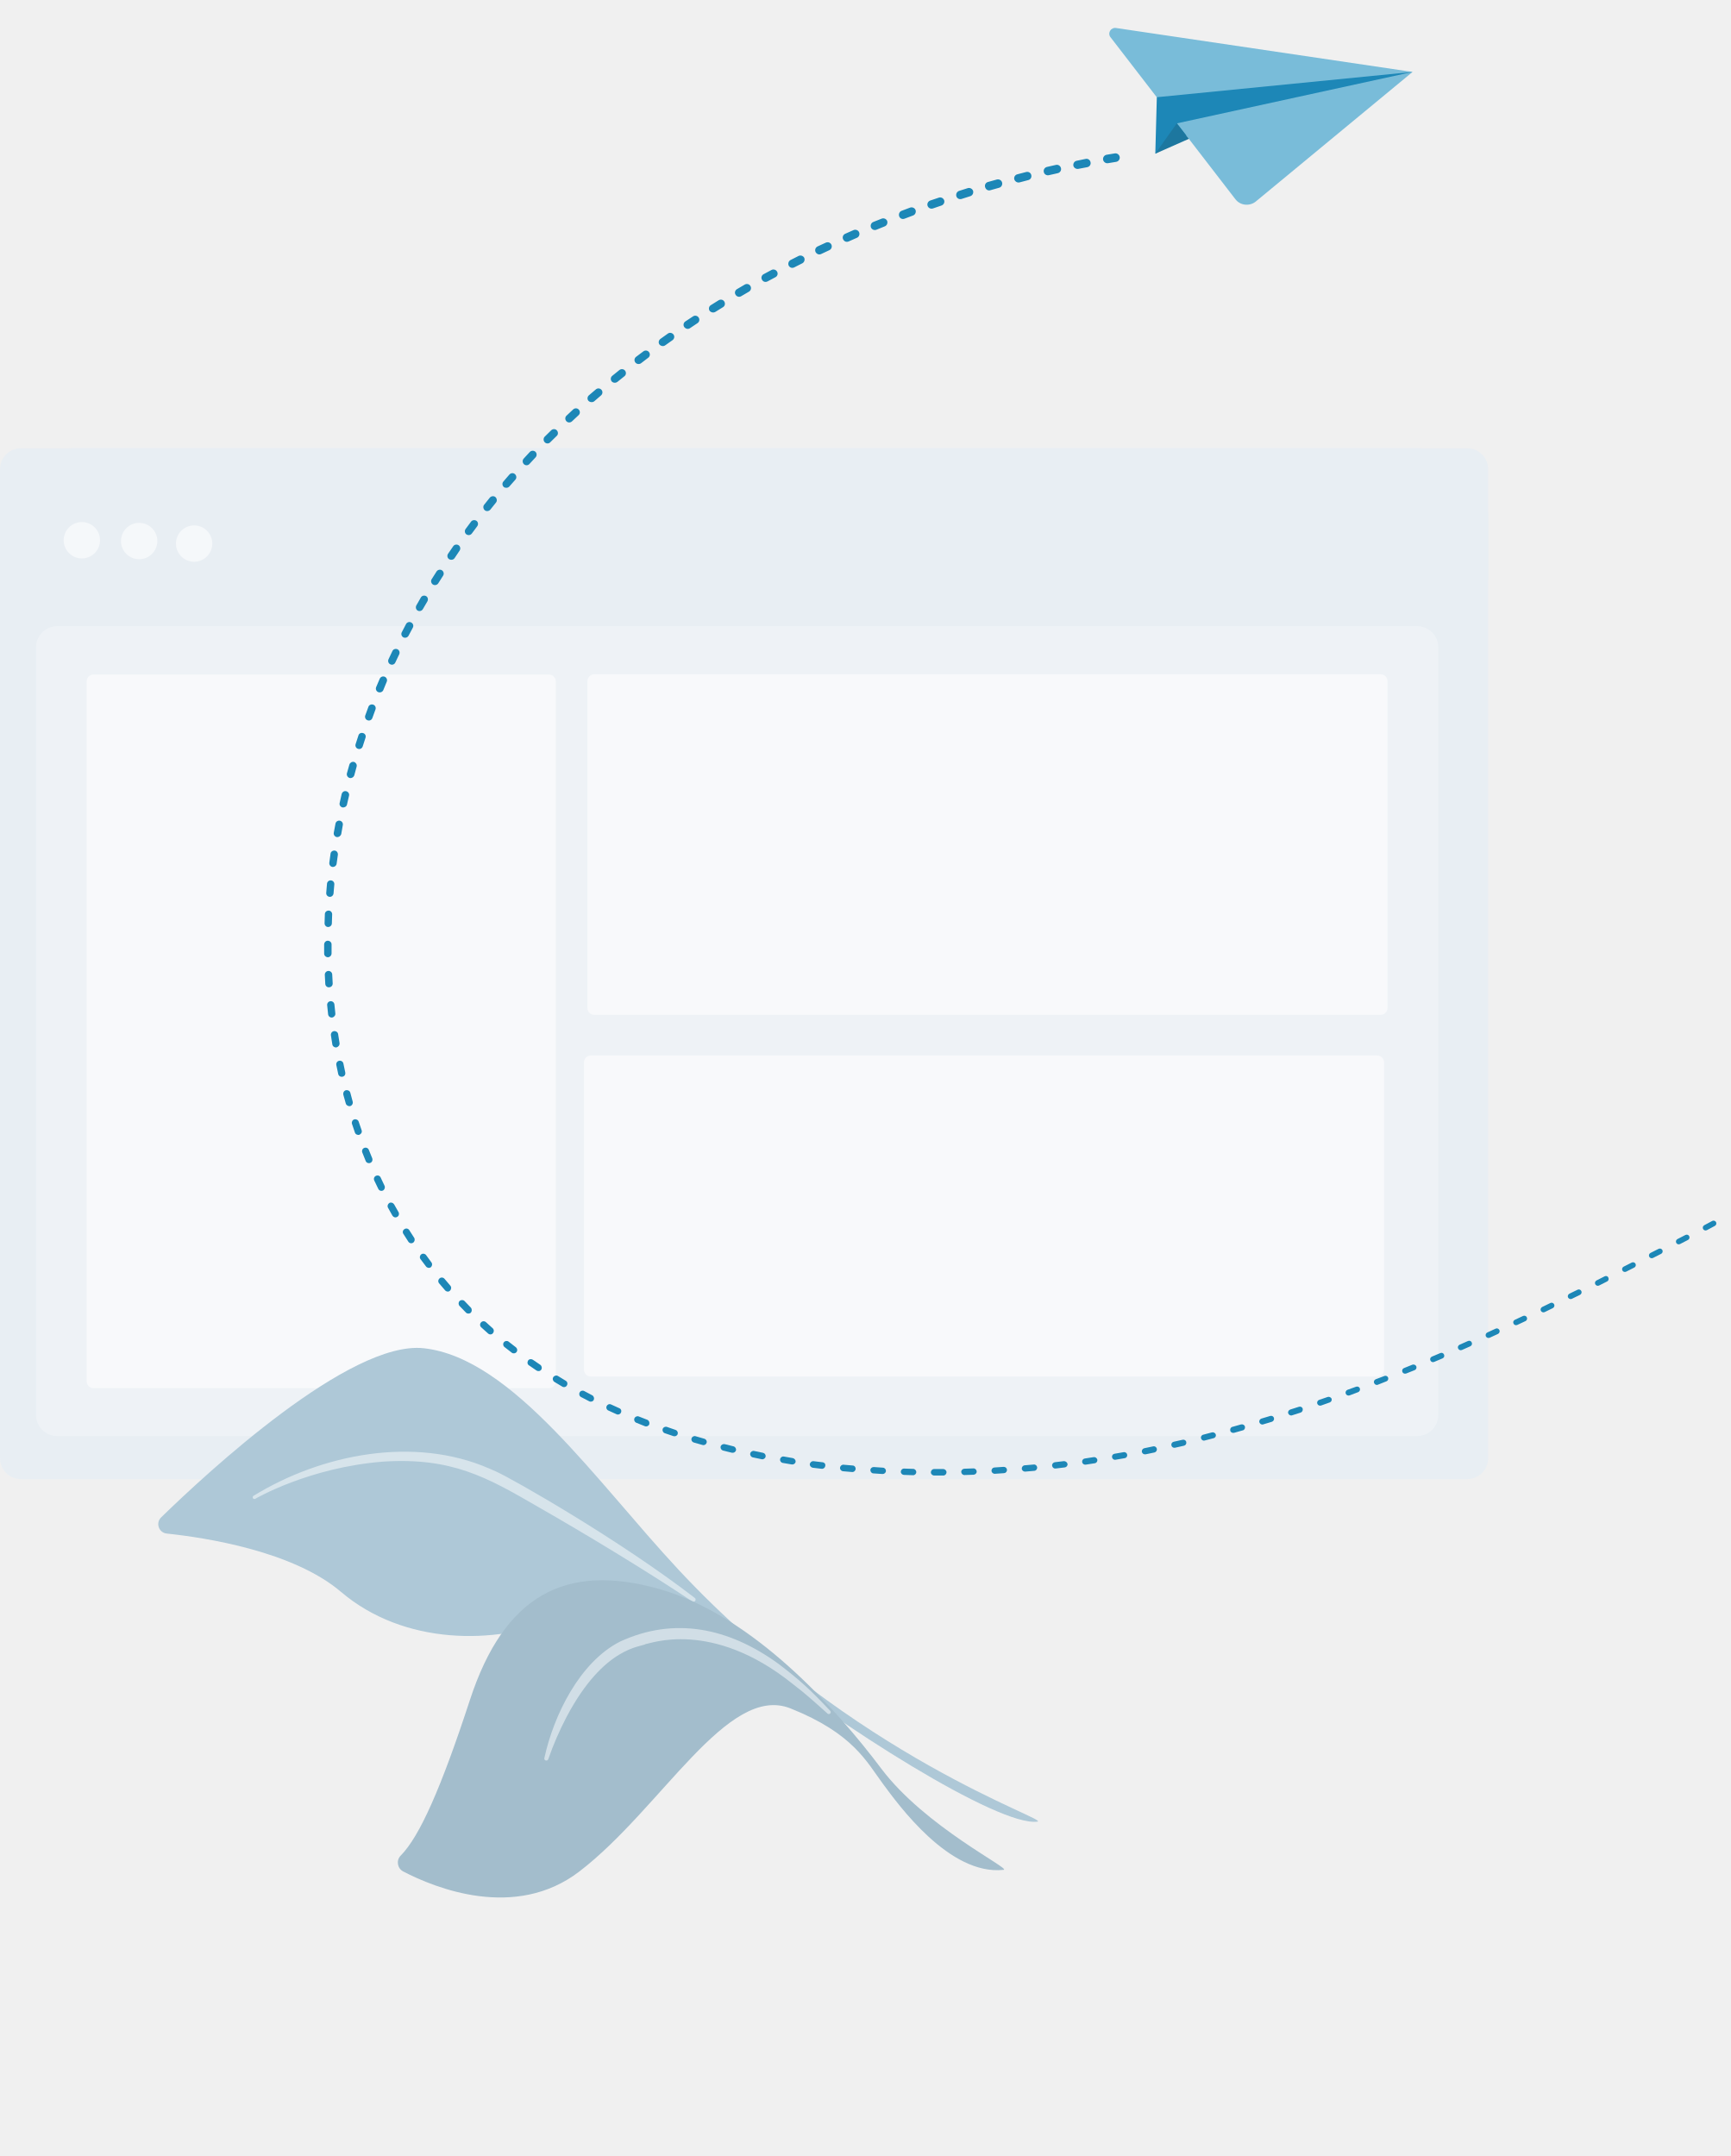
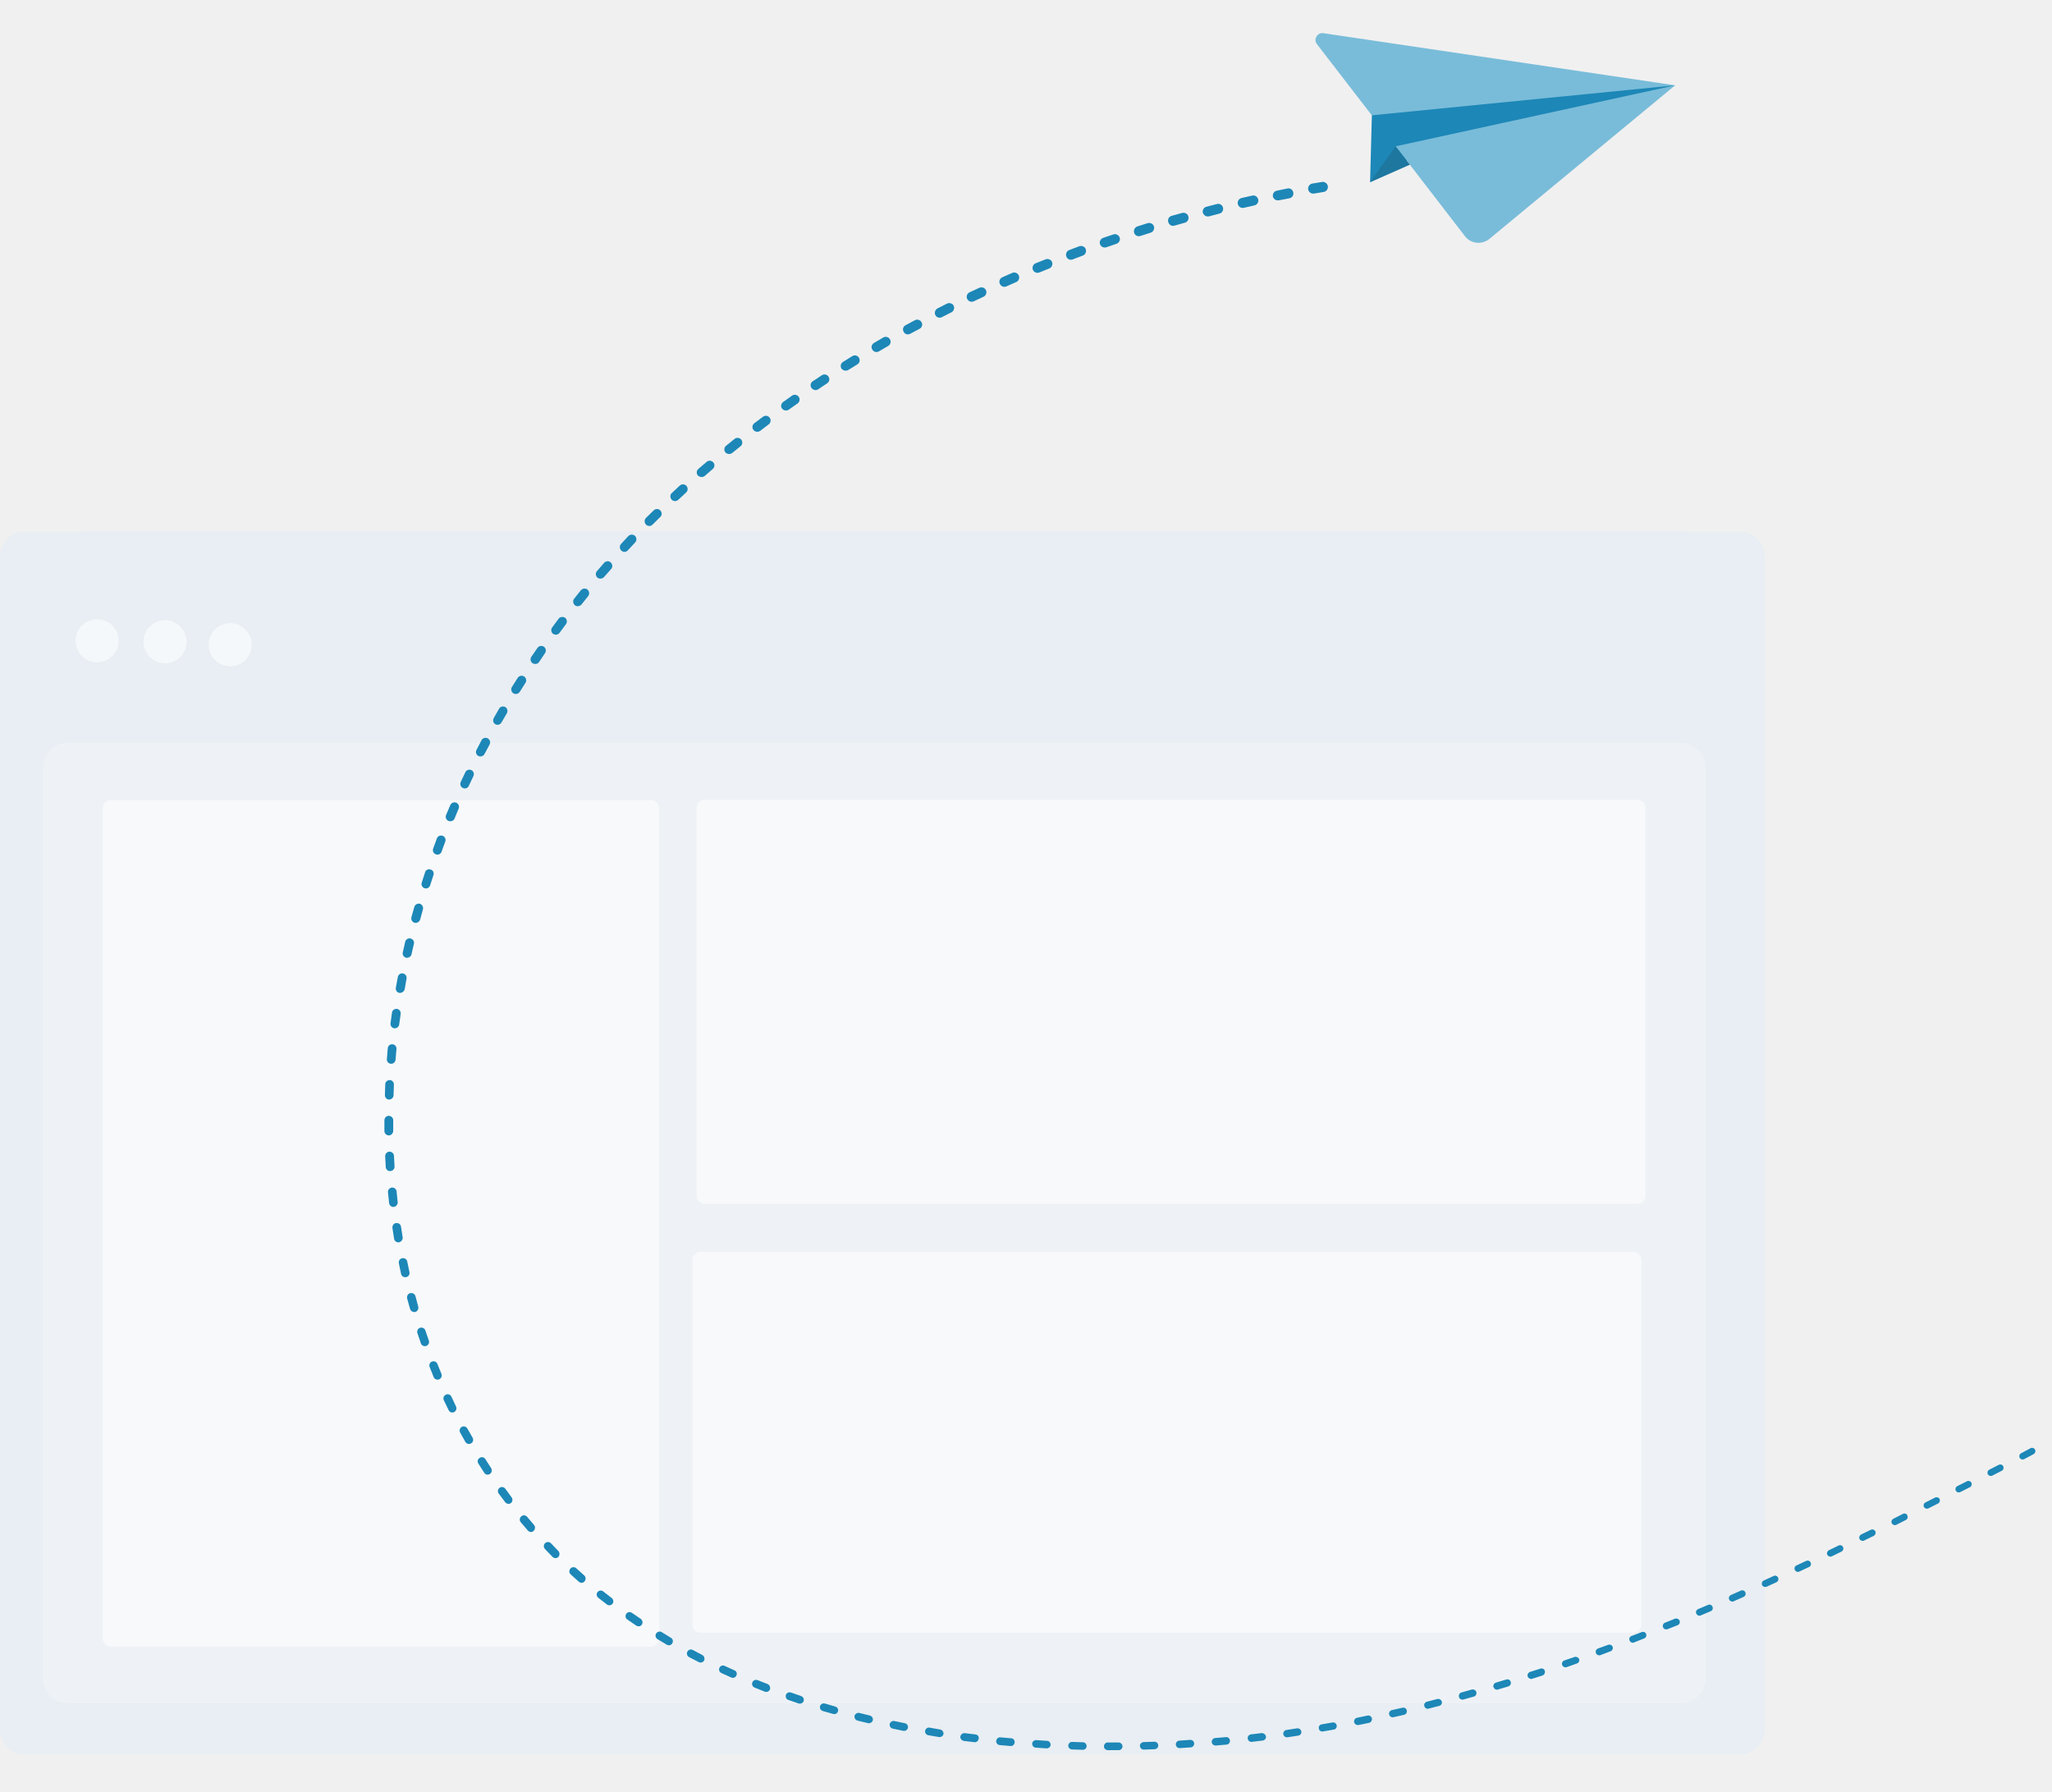
- <svg xmlns="http://www.w3.org/2000/svg" width="386" height="481" viewBox="0 0 386 481" fill="none">
+ <svg xmlns="http://www.w3.org/2000/svg" width="386" height="337" viewBox="0 0 386 337" fill="none">
  <path d="M327.284 100H4.687C2.099 100 0 102.099 0 104.689V325.311C0 327.901 2.099 330 4.687 330H327.284C329.873 330 331.972 327.901 331.972 325.311V104.689C331.972 102.099 329.873 100 327.284 100Z" fill="#E8EEF3" />
  <path opacity="0.26" d="M12.728 139.714H316.159C317.402 139.714 318.594 140.208 319.474 141.088C320.353 141.967 320.846 143.16 320.846 144.403V315.684C320.846 316.928 320.353 318.12 319.474 318.999C318.594 319.879 317.402 320.373 316.159 320.373H12.728C11.485 320.373 10.293 319.879 9.413 318.999C8.534 318.12 8.041 316.928 8.041 315.684V144.403C8.041 143.16 8.534 141.967 9.413 141.088C10.293 140.208 11.485 139.714 12.728 139.714Z" fill="white" />
  <path d="M331.972 129.417V115.561C331.972 106.967 324.861 100.004 316.269 100.004H16.562C7.97 100.004 0.852 106.967 0.852 115.561V129.417H331.972Z" fill="#E8EEF3" />
  <path opacity="0.56" d="M21.13 123.397C22.714 121.812 22.714 119.243 21.13 117.658C19.546 116.074 16.977 116.074 15.393 117.658C13.809 119.243 13.809 121.812 15.393 123.397C16.977 124.981 19.546 124.981 21.13 123.397Z" fill="white" />
  <path opacity="0.56" d="M31.045 124.763C33.285 124.763 35.101 122.947 35.101 120.706C35.101 118.465 33.285 116.648 31.045 116.648C28.804 116.648 26.988 118.465 26.988 120.706C26.988 122.947 28.804 124.763 31.045 124.763Z" fill="white" />
  <path opacity="0.56" d="M43.303 125.329C45.544 125.329 47.36 123.512 47.36 121.271C47.36 119.03 45.544 117.214 43.303 117.214C41.063 117.214 39.247 119.03 39.247 121.271C39.247 123.512 41.063 125.329 43.303 125.329Z" fill="white" />
  <path opacity="0.56" d="M122.444 150.484H20.875C20.024 150.484 19.334 151.174 19.334 152.025V308.165C19.334 309.016 20.024 309.706 20.875 309.706H122.444C123.295 309.706 123.985 309.016 123.985 308.165V152.025C123.985 151.174 123.295 150.484 122.444 150.484Z" fill="white" />
  <path opacity="0.56" d="M307.985 150.432H132.58C131.729 150.432 131.04 151.122 131.04 151.974V224.873C131.04 225.724 131.729 226.414 132.58 226.414H307.985C308.836 226.414 309.526 225.724 309.526 224.873V151.974C309.526 151.122 308.836 150.432 307.985 150.432Z" fill="white" />
  <path opacity="0.56" d="M307.211 235.474H131.806C130.955 235.474 130.265 236.164 130.265 237.015V305.562C130.265 306.413 130.955 307.103 131.806 307.103H307.211C308.062 307.103 308.751 306.413 308.751 305.562V237.015C308.751 236.164 308.062 235.474 307.211 235.474Z" fill="white" />
-   <path d="M231.413 406.402C234.437 405.982 190.53 392.141 151.464 350.308C133.048 330.594 114.332 302.97 94.541 300.79C78.066 298.973 46.177 328.555 35.944 338.528C34.664 339.774 35.419 341.946 37.191 342.131C45.961 343.06 65.411 346.075 76.051 355.132C90.091 367.069 110.409 366.999 124.657 361.106C138.906 355.212 147.54 352.975 167.152 368.88C186.79 384.781 222.835 407.58 231.413 406.402Z" fill="#AEC8D7" />
-   <path opacity="0.5" d="M56.554 333.714C71.867 324.322 92.432 320.355 109.13 327.62L110.714 328.317C114.404 329.981 138.088 343.46 154.99 356.494C155.206 356.66 155.245 356.96 155.072 357.165C154.797 357.527 154.356 357.247 154.414 357.267C144.142 350.404 130.458 342.135 119.956 336.138C108.58 329.529 100.761 325.133 85.617 326.077C68.911 327.346 56.899 334.4 56.937 334.39C56.749 334.486 56.514 334.422 56.417 334.235C56.321 334.049 56.384 333.813 56.554 333.714Z" fill="white" />
-   <path d="M223.877 417.16C225.705 416.967 206.399 407.621 196.583 394.56C186.768 381.498 168.118 360.474 147.113 354.52C126.108 348.567 112.453 355.912 104.814 379.302C98.441 398.791 93.625 409.713 89.378 413.99C88.329 415.05 88.635 416.843 89.956 417.525C97.02 421.199 114.924 428.512 129.257 417.514C147.539 403.49 162.306 375.544 176.335 381.139C190.364 386.734 193.362 393.128 196.887 397.864C200.405 402.635 211.798 418.471 223.877 417.16Z" fill="#A3BDCC" />
-   <path opacity="0.5" d="M121.432 392.237C123.495 382.707 129.31 370.802 138.329 366.233C150.34 360.69 162.428 363.06 173.611 371.162C178.232 374.688 180.508 376.696 185.199 381.686C185.573 382.086 184.999 382.664 184.601 382.295C182.164 380.114 179.654 377.804 176.756 375.621C158.644 361.103 144.799 366.829 144.075 366.768C143.219 367.477 134.809 367.06 126.363 383.088C124.792 386.099 123.423 389.255 122.31 392.461L122.306 392.478C122.226 392.71 121.97 392.837 121.738 392.757C121.502 392.693 121.378 392.465 121.432 392.237Z" fill="white" />
  <path d="M381.967 272.388L380.186 273.342C379.883 273.496 379.765 273.881 379.919 274.184C380.073 274.486 380.459 274.604 380.762 274.451L382.543 273.497C382.846 273.343 382.964 272.958 382.81 272.655C382.656 272.353 382.27 272.235 381.967 272.388Z" fill="#1D87B7" />
  <path d="M375.98 275.518L374.197 276.438C373.894 276.591 373.776 276.977 373.93 277.279C374.084 277.582 374.47 277.7 374.773 277.546L376.557 276.627C376.86 276.474 376.978 276.088 376.823 275.786C376.669 275.483 376.318 275.363 375.98 275.518Z" fill="#1D87B7" />
  <path d="M369.992 278.614L368.174 279.535C367.871 279.689 367.753 280.074 367.907 280.376C368.061 280.679 368.448 280.797 368.751 280.644L370.568 279.722C370.871 279.569 370.989 279.184 370.835 278.881C370.681 278.579 370.295 278.46 369.992 278.614Z" fill="#1D87B7" />
  <path d="M364.003 281.675L362.185 282.597C361.882 282.75 361.764 283.135 361.918 283.438C362.073 283.74 362.459 283.859 362.762 283.705L364.58 282.784C364.882 282.63 365.001 282.245 364.846 281.943C364.692 281.64 364.306 281.522 364.003 281.675Z" fill="#1D87B7" />
  <path d="M357.977 284.738L356.159 285.659C355.856 285.812 355.704 286.2 355.858 286.502C356.012 286.805 356.4 286.957 356.703 286.804L358.521 285.882C358.824 285.729 358.942 285.344 358.788 285.041C358.666 284.702 358.28 284.584 357.977 284.738Z" fill="#1D87B7" />
  <path d="M351.918 287.734L350.099 288.621C349.796 288.774 349.643 289.162 349.797 289.464C349.951 289.767 350.339 289.919 350.642 289.766L352.462 288.879C352.765 288.725 352.917 288.338 352.763 288.036C352.607 287.699 352.221 287.581 351.918 287.734Z" fill="#1D87B7" />
  <path d="M345.852 290.697L344.033 291.583C343.73 291.737 343.577 292.124 343.731 292.427C343.885 292.729 344.274 292.882 344.576 292.728L346.396 291.841C346.699 291.688 346.851 291.301 346.697 290.998C346.541 290.661 346.155 290.543 345.852 290.697Z" fill="#1D87B7" />
  <path d="M339.751 293.591L337.93 294.444C337.593 294.599 337.475 294.985 337.629 295.287C337.785 295.624 338.171 295.742 338.474 295.589L340.295 294.736C340.633 294.581 340.751 294.195 340.597 293.893C340.477 293.589 340.089 293.436 339.751 293.591Z" fill="#1D87B7" />
  <path d="M333.646 296.418L331.79 297.272C331.453 297.428 331.335 297.813 331.454 298.117C331.61 298.454 331.996 298.572 332.301 298.453L334.157 297.599C334.494 297.444 334.612 297.059 334.493 296.754C334.337 296.417 333.949 296.265 333.646 296.418Z" fill="#1D87B7" />
  <path d="M327.467 299.179L325.61 299.999C325.272 300.154 325.12 300.541 325.274 300.844C325.43 301.181 325.818 301.333 326.121 301.18L327.978 300.36C328.316 300.205 328.468 299.817 328.314 299.515C328.193 299.176 327.805 299.024 327.467 299.179Z" fill="#1D87B7" />
  <path d="M321.286 301.872L319.426 302.657C319.089 302.812 318.935 303.165 319.09 303.502C319.246 303.839 319.6 303.993 319.937 303.838L321.797 303.053C322.134 302.897 322.288 302.545 322.132 302.208C322.011 301.869 321.623 301.716 321.286 301.872Z" fill="#1D87B7" />
  <path d="M315.064 304.462L313.203 305.213C312.864 305.334 312.711 305.721 312.833 306.06C312.954 306.399 313.342 306.551 313.682 306.43L315.577 305.678C315.916 305.557 316.069 305.17 315.947 304.831C315.792 304.494 315.404 304.342 315.064 304.462Z" fill="#1D87B7" />
  <path d="M308.806 306.987L306.908 307.706C306.569 307.827 306.382 308.215 306.538 308.552C306.659 308.891 307.049 309.078 307.387 308.923L309.282 308.17C309.621 308.049 309.774 307.662 309.652 307.323C309.533 307.019 309.143 306.832 308.806 306.987Z" fill="#1D87B7" />
  <path d="M302.504 309.376L300.605 310.06C300.266 310.181 300.079 310.57 300.2 310.908C300.321 311.247 300.711 311.434 301.051 311.313L302.948 310.595C303.287 310.474 303.474 310.085 303.353 309.746C303.232 309.407 302.843 309.255 302.504 309.376Z" fill="#1D87B7" />
  <path d="M296.162 311.664L294.261 312.313C293.922 312.434 293.735 312.823 293.857 313.162C293.978 313.5 294.368 313.687 294.707 313.566L296.641 312.881C296.98 312.76 297.167 312.371 297.046 312.032C296.892 311.73 296.502 311.543 296.162 311.664Z" fill="#1D87B7" />
  <path d="M289.749 313.852L287.812 314.469C287.473 314.59 287.251 314.981 287.373 315.319C287.494 315.658 287.886 315.879 288.225 315.758L290.162 315.141C290.501 315.021 290.688 314.632 290.601 314.291C290.513 313.916 290.123 313.729 289.749 313.852Z" fill="#1D87B7" />
  <path d="M283.325 315.903L281.386 316.485C281.047 316.606 280.824 316.962 280.947 317.335C281.069 317.674 281.426 317.897 281.799 317.775L283.739 317.192C284.078 317.071 284.301 316.715 284.178 316.342C284.089 315.967 283.699 315.78 283.325 315.903Z" fill="#1D87B7" />
  <path d="M276.86 317.783L274.919 318.331C274.544 318.42 274.357 318.809 274.445 319.184C274.534 319.558 274.924 319.745 275.3 319.657L277.241 319.109C277.616 319.021 277.803 318.632 277.714 318.257C277.627 317.916 277.236 317.695 276.86 317.783Z" fill="#1D87B7" />
  <path d="M270.353 319.564L268.41 320.077C268.034 320.165 267.813 320.556 267.934 320.895C268.023 321.27 268.415 321.491 268.754 321.37L270.731 320.855C271.107 320.766 271.328 320.376 271.207 320.037C271.12 319.697 270.728 319.475 270.353 319.564Z" fill="#1D87B7" />
  <path d="M263.805 321.208L261.824 321.654C261.449 321.742 261.225 322.099 261.314 322.474C261.403 322.848 261.76 323.071 262.135 322.983L264.116 322.537C264.492 322.448 264.715 322.092 264.626 321.717C264.572 321.341 264.18 321.119 263.805 321.208Z" fill="#1D87B7" />
  <path d="M257.249 322.681L255.266 323.093C254.89 323.181 254.667 323.537 254.722 323.914C254.81 324.289 255.168 324.512 255.545 324.458L257.527 324.046C257.903 323.958 258.126 323.601 258.072 323.225C257.983 322.85 257.624 322.592 257.249 322.681Z" fill="#1D87B7" />
  <path d="M250.615 323.985L248.629 324.328C248.252 324.382 247.994 324.74 248.083 325.115C248.137 325.492 248.496 325.749 248.872 325.661L250.892 325.316C251.27 325.262 251.527 324.904 251.439 324.529C251.384 324.152 251.025 323.895 250.615 323.985Z" fill="#1D87B7" />
  <path d="M243.971 325.083L241.983 325.392C241.606 325.446 241.348 325.804 241.403 326.181C241.457 326.557 241.816 326.815 242.193 326.761L244.216 326.45C244.593 326.396 244.851 326.038 244.796 325.662C244.708 325.287 244.348 325.029 243.971 325.083Z" fill="#1D87B7" />
  <path d="M237.313 325.976L235.321 326.216C234.944 326.27 234.65 326.595 234.706 327.006C234.76 327.383 235.086 327.677 235.498 327.621L237.524 327.379C237.902 327.325 238.196 327 238.14 326.589C238.051 326.214 237.692 325.956 237.313 325.976Z" fill="#1D87B7" />
  <path d="M230.615 326.733L228.586 326.906C228.206 326.926 227.914 327.285 227.934 327.664C227.954 328.042 228.315 328.334 228.694 328.315L230.724 328.141C231.103 328.122 231.395 327.762 231.375 327.384C231.319 326.973 230.993 326.679 230.615 326.733Z" fill="#1D87B7" />
  <path d="M223.871 327.252L221.839 327.391C221.46 327.41 221.166 327.736 221.188 328.148C221.208 328.527 221.534 328.82 221.948 328.799L223.979 328.66C224.358 328.641 224.652 328.315 224.631 327.903C224.611 327.524 224.285 327.231 223.871 327.252Z" fill="#1D87B7" />
  <path d="M217.152 327.597L215.117 327.667C214.738 327.686 214.41 328.013 214.43 328.392C214.45 328.77 214.778 329.098 215.157 329.079L217.192 329.009C217.571 328.989 217.899 328.662 217.879 328.284C217.86 327.905 217.532 327.577 217.152 327.597Z" fill="#1D87B7" />
  <path d="M210.422 327.736L208.383 327.738C208.003 327.723 207.674 328.05 207.661 328.465C207.647 328.845 207.975 329.173 208.39 329.186L210.429 329.185C210.81 329.199 211.138 328.872 211.151 328.458C211.13 328.045 210.803 327.751 210.422 327.736Z" fill="#1D87B7" />
  <path d="M203.683 327.703L201.675 327.634C201.295 327.619 200.966 327.946 200.952 328.327C200.937 328.707 201.265 329.035 201.646 329.05L203.688 329.117C204.069 329.132 204.397 328.805 204.412 328.425C204.39 328.012 204.062 327.684 203.683 327.703Z" fill="#1D87B7" />
  <path d="M196.933 327.431L194.921 327.293C194.54 327.278 194.176 327.573 194.161 327.953C194.146 328.333 194.442 328.697 194.823 328.712L196.869 328.849C197.25 328.864 197.614 328.569 197.629 328.189C197.642 327.774 197.348 327.444 196.933 327.431Z" fill="#1D87B7" />
  <path d="M190.204 326.951L188.191 326.778C187.808 326.729 187.443 327.023 187.396 327.44C187.347 327.822 187.643 328.186 188.06 328.233L190.073 328.406C190.456 328.455 190.82 328.161 190.867 327.744C190.915 327.328 190.619 326.964 190.204 326.951Z" fill="#1D87B7" />
  <path d="M183.497 326.228L181.48 325.987C181.097 325.938 180.733 326.232 180.649 326.616C180.6 326.998 180.895 327.362 181.28 327.446L183.297 327.687C183.679 327.737 184.044 327.442 184.093 327.06C184.209 326.64 183.914 326.276 183.497 326.228Z" fill="#1D87B7" />
  <path d="M176.85 325.297L174.862 324.95C174.477 324.867 174.078 325.163 174.029 325.545C173.946 325.929 174.243 326.327 174.626 326.376L176.648 326.721C177.03 326.77 177.431 326.508 177.48 326.126C177.53 325.744 177.234 325.38 176.85 325.297Z" fill="#1D87B7" />
  <path d="M170.222 324.121L168.231 323.706C167.846 323.623 167.446 323.885 167.362 324.268C167.278 324.652 167.541 325.052 167.926 325.136L169.917 325.551C170.301 325.635 170.702 325.373 170.786 324.989C170.868 324.571 170.607 324.205 170.222 324.121Z" fill="#1D87B7" />
  <path d="M163.618 322.672L161.657 322.186C161.273 322.103 160.87 322.33 160.752 322.716C160.668 323.099 160.897 323.502 161.283 323.62L163.278 324.104C163.662 324.187 164.065 323.96 164.183 323.574C164.267 323.191 164.038 322.788 163.618 322.672Z" fill="#1D87B7" />
  <path d="M157.101 320.975L155.172 320.419C154.785 320.301 154.383 320.529 154.265 320.914C154.147 321.299 154.375 321.702 154.761 321.82L156.725 322.374C157.112 322.492 157.514 322.265 157.632 321.879C157.75 321.494 157.522 321.092 157.101 320.975Z" fill="#1D87B7" />
  <path d="M150.676 319L148.775 318.338C148.389 318.22 147.95 318.415 147.832 318.801C147.714 319.186 147.91 319.625 148.296 319.743L150.231 320.402C150.617 320.52 151.056 320.325 151.174 319.94C151.292 319.554 151.098 319.15 150.676 319Z" fill="#1D87B7" />
  <path d="M144.372 316.742L142.502 316.01C142.114 315.857 141.675 316.052 141.523 316.44C141.37 316.827 141.566 317.265 141.954 317.418L143.86 318.182C144.248 318.335 144.687 318.14 144.84 317.752C144.956 317.333 144.76 316.894 144.372 316.742Z" fill="#1D87B7" />
  <path d="M138.158 314.17L136.317 313.333C135.927 313.146 135.488 313.342 135.334 313.694C135.147 314.083 135.343 314.522 135.696 314.676L137.537 315.513C137.927 315.7 138.366 315.505 138.52 315.152C138.707 314.763 138.546 314.323 138.158 314.17Z" fill="#1D87B7" />
  <path d="M132.099 311.281L130.321 310.337C129.966 310.149 129.489 310.277 129.302 310.666C129.113 311.02 129.242 311.496 129.632 311.683L131.443 312.625C131.799 312.813 132.276 312.685 132.463 312.297C132.615 311.909 132.454 311.469 132.099 311.281Z" fill="#1D87B7" />
  <path d="M126.193 308.038L124.48 306.988C124.123 306.765 123.645 306.893 123.422 307.249C123.199 307.606 123.328 308.082 123.685 308.305L125.433 309.353C125.79 309.577 126.267 309.449 126.456 309.094C126.679 308.738 126.585 308.26 126.193 308.038Z" fill="#1D87B7" />
  <path d="M120.511 304.475L118.863 303.353C118.506 303.13 118.025 303.189 117.802 303.545C117.579 303.902 117.638 304.381 117.996 304.604L119.68 305.76C120.038 305.983 120.518 305.923 120.741 305.567C120.965 305.211 120.87 304.733 120.511 304.475Z" fill="#1D87B7" />
  <path d="M115.056 300.556L113.471 299.327C113.147 299.068 112.666 299.127 112.407 299.45C112.147 299.774 112.207 300.254 112.532 300.513L114.153 301.775C114.477 302.034 114.958 301.975 115.217 301.651C115.477 301.328 115.417 300.848 115.056 300.556Z" fill="#1D87B7" />
  <path d="M109.892 296.313L108.405 294.975C108.078 294.681 107.596 294.706 107.302 295.032C107.008 295.357 107.033 295.839 107.36 296.132L108.883 297.503C109.209 297.796 109.692 297.771 109.951 297.448C110.243 297.088 110.218 296.606 109.892 296.313Z" fill="#1D87B7" />
  <path d="M105.022 291.711L103.633 290.264C103.341 289.969 102.857 289.959 102.527 290.252C102.231 290.543 102.222 291.027 102.515 291.356L103.941 292.835C104.232 293.131 104.717 293.14 105.047 292.847C105.306 292.524 105.316 292.04 105.022 291.711Z" fill="#1D87B7" />
  <path d="M100.447 286.816L99.158 285.296C98.864 284.966 98.378 284.922 98.048 285.215C97.718 285.507 97.674 285.993 97.968 286.322L99.293 287.875C99.587 288.205 100.073 288.249 100.369 287.958C100.697 287.631 100.741 287.146 100.447 286.816Z" fill="#1D87B7" />
  <path d="M96.236 281.629L95.045 280C94.786 279.669 94.298 279.59 93.966 279.849C93.634 280.107 93.556 280.594 93.815 280.926L95.041 282.553C95.3 282.884 95.788 282.963 96.12 282.704C96.418 282.448 96.496 281.961 96.236 281.629Z" fill="#1D87B7" />
  <path d="M92.391 276.147L91.299 274.444C91.073 274.076 90.583 273.963 90.216 274.224C89.848 274.449 89.736 274.938 89.997 275.304L91.088 277.007C91.314 277.375 91.804 277.487 92.171 277.227C92.504 277.003 92.617 276.515 92.391 276.147Z" fill="#1D87B7" />
  <path d="M88.912 270.44L87.922 268.697C87.696 268.329 87.239 268.18 86.869 268.372C86.501 268.598 86.352 269.054 86.544 269.423L87.535 271.2C87.762 271.568 88.219 271.717 88.587 271.491C88.992 271.298 89.104 270.809 88.912 270.44Z" fill="#1D87B7" />
  <path d="M85.768 264.509L84.912 262.691C84.718 262.287 84.261 262.138 83.857 262.331C83.452 262.524 83.303 262.98 83.497 263.384L84.389 265.235C84.583 265.639 85.04 265.788 85.445 265.595C85.813 265.369 85.962 264.913 85.768 264.509Z" fill="#1D87B7" />
  <path d="M83.029 258.385L82.275 256.527C82.116 256.121 81.657 255.938 81.251 256.097C80.845 256.256 80.661 256.713 80.821 257.119L81.576 259.012C81.736 259.417 82.195 259.601 82.601 259.442C83.007 259.283 83.191 258.825 83.029 258.385Z" fill="#1D87B7" />
  <path d="M80.665 252.139L80.012 250.241C79.887 249.834 79.426 249.616 79.018 249.74C78.61 249.865 78.392 250.324 78.517 250.732L79.171 252.664C79.296 253.071 79.757 253.289 80.165 253.165C80.572 253.006 80.826 252.579 80.665 252.139Z" fill="#1D87B7" />
  <path d="M78.669 245.736L78.152 243.796C78.026 243.355 77.599 243.135 77.155 243.227C76.712 243.353 76.493 243.778 76.585 244.222L77.138 246.194C77.263 246.601 77.691 246.855 78.135 246.763C78.543 246.639 78.796 246.178 78.669 245.736Z" fill="#1D87B7" />
  <path d="M77.017 239.247L76.603 237.268C76.51 236.825 76.082 236.571 75.638 236.662C75.194 236.754 74.939 237.181 75.032 237.625L75.447 239.604C75.539 240.047 75.967 240.301 76.411 240.21C76.856 240.118 77.112 239.725 77.017 239.247Z" fill="#1D87B7" />
  <path d="M75.742 232.704L75.431 230.72C75.373 230.274 74.944 229.986 74.497 230.044C74.051 230.101 73.763 230.53 73.82 230.975L74.133 232.994C74.191 233.439 74.621 233.727 75.067 233.67C75.51 233.544 75.8 233.15 75.742 232.704Z" fill="#1D87B7" />
  <path d="M74.807 226.075L74.599 224.085C74.541 223.639 74.144 223.315 73.698 223.372C73.252 223.43 72.927 223.826 72.985 224.271L73.195 226.295C73.252 226.741 73.65 227.065 74.096 227.008C74.54 226.916 74.865 226.52 74.807 226.075Z" fill="#1D87B7" />
  <path d="M74.216 219.392L74.111 217.397C74.088 216.95 73.689 216.591 73.241 216.614C72.793 216.637 72.434 217.035 72.457 217.482L72.563 219.512C72.587 219.959 72.986 220.318 73.432 220.26C73.914 220.235 74.239 219.839 74.216 219.392Z" fill="#1D87B7" />
  <path d="M73.967 212.693L73.966 210.693C73.977 210.244 73.578 209.885 73.128 209.873C72.678 209.862 72.319 210.26 72.308 210.709L72.311 212.743C72.3 213.192 72.699 213.551 73.149 213.563C73.597 213.54 73.958 213.176 73.967 212.693Z" fill="#1D87B7" />
  <path d="M74.031 206.012L74.099 204.008C74.11 203.559 73.778 203.162 73.328 203.151C72.878 203.14 72.481 203.47 72.47 203.919L72.404 205.958C72.393 206.407 72.725 206.803 73.174 206.815C73.624 206.826 74.02 206.461 74.031 206.012Z" fill="#1D87B7" />
  <path d="M74.406 199.315L74.578 197.306C74.623 196.855 74.291 196.458 73.84 196.413C73.388 196.367 72.991 196.698 72.945 197.148L72.776 199.192C72.731 199.643 73.062 200.039 73.514 200.085C73.966 200.131 74.361 199.766 74.406 199.315Z" fill="#1D87B7" />
  <path d="M75.096 192.671L75.372 190.691C75.418 190.24 75.118 189.807 74.667 189.761C74.215 189.716 73.782 190.014 73.736 190.465L73.462 192.479C73.416 192.93 73.715 193.363 74.167 193.409C74.618 193.454 75.05 193.122 75.096 192.671Z" fill="#1D87B7" />
  <path d="M76.13 186.043L76.475 184.06C76.555 183.607 76.256 183.174 75.802 183.094C75.349 183.014 74.915 183.312 74.836 183.764L74.458 185.784C74.378 186.237 74.677 186.67 75.13 186.75C75.582 186.796 76.015 186.497 76.13 186.043Z" fill="#1D87B7" />
  <path d="M77.41 179.473L77.861 177.518C77.975 177.064 77.676 176.631 77.221 176.516C76.765 176.402 76.332 176.7 76.217 177.154L75.769 179.143C75.654 179.597 75.953 180.03 76.409 180.145C76.86 180.191 77.33 179.925 77.41 179.473Z" fill="#1D87B7" />
  <path d="M79.037 172.952L79.558 171.028C79.672 170.574 79.408 170.139 78.985 169.988C78.53 169.874 78.095 170.138 77.944 170.559L77.39 172.519C77.276 172.973 77.54 173.408 77.963 173.559C78.418 173.673 78.888 173.408 79.037 172.952Z" fill="#1D87B7" />
  <path d="M80.912 166.522L81.536 164.593C81.685 164.137 81.453 163.666 80.998 163.552C80.541 163.403 80.069 163.634 79.955 164.088L79.33 166.017C79.181 166.473 79.448 166.942 79.868 167.059C80.291 167.21 80.763 166.978 80.912 166.522Z" fill="#1D87B7" />
  <path d="M83.067 160.182L83.762 158.283C83.913 157.862 83.713 157.355 83.256 157.206C82.834 157.055 82.326 157.254 82.177 157.71L81.482 159.608C81.331 160.029 81.53 160.536 81.987 160.685C82.412 160.871 82.918 160.638 83.067 160.182Z" fill="#1D87B7" />
  <path d="M85.504 153.964L86.27 152.097C86.456 151.674 86.256 151.167 85.832 150.982C85.407 150.796 84.9 150.995 84.714 151.418L83.914 153.287C83.729 153.711 83.928 154.218 84.352 154.403C84.811 154.586 85.319 154.388 85.504 153.964Z" fill="#1D87B7" />
  <path d="M88.189 147.802L89.06 145.964C89.245 145.541 89.08 145.032 88.656 144.847C88.231 144.662 87.722 144.826 87.536 145.249L86.665 147.087C86.48 147.511 86.645 148.02 87.069 148.205C87.495 148.424 88.003 148.226 88.189 147.802Z" fill="#1D87B7" />
  <path d="M91.154 141.798L92.098 140.025C92.318 139.6 92.153 139.091 91.727 138.872C91.301 138.652 90.791 138.816 90.571 139.241L89.629 141.049C89.41 141.474 89.575 141.983 90.001 142.202C90.425 142.388 90.935 142.223 91.154 141.798Z" fill="#1D87B7" />
  <path d="M94.336 135.887L95.351 134.145C95.57 133.72 95.44 133.209 95.048 132.988C94.622 132.768 94.111 132.898 93.889 133.289L92.876 135.065C92.657 135.49 92.787 136.001 93.179 136.222C93.571 136.444 94.082 136.314 94.336 135.887Z" fill="#1D87B7" />
  <path d="M97.766 130.134L98.852 128.423C99.107 128.03 98.975 127.485 98.582 127.23C98.188 126.974 97.642 127.105 97.386 127.498L96.301 129.209C96.045 129.602 96.177 130.147 96.571 130.402C96.964 130.658 97.51 130.527 97.766 130.134Z" fill="#1D87B7" />
  <path d="M101.411 124.509L102.533 122.83C102.788 122.438 102.691 121.891 102.297 121.635C101.904 121.38 101.356 121.477 101.1 121.869L99.944 123.55C99.688 123.942 99.786 124.489 100.179 124.745C100.607 124.999 101.155 124.901 101.411 124.509Z" fill="#1D87B7" />
  <path d="M105.267 119.01L106.462 117.397C106.752 117.002 106.654 116.455 106.295 116.198C105.936 115.94 105.352 116.005 105.094 116.363L103.868 118.013C103.577 118.407 103.675 118.954 104.034 119.211C104.464 119.5 104.977 119.404 105.267 119.01Z" fill="#1D87B7" />
  <path d="M109.376 113.704L110.641 112.122C110.933 111.762 110.87 111.213 110.507 110.887C110.146 110.595 109.597 110.658 109.27 111.019L108.005 112.602C107.713 112.962 107.777 113.51 108.139 113.837C108.5 114.128 109.05 114.066 109.376 113.704Z" fill="#1D87B7" />
  <path d="M113.631 108.529L114.968 107.012C115.295 106.65 115.231 106.101 114.869 105.775C114.506 105.449 113.956 105.512 113.63 105.873L112.294 107.425C111.968 107.787 112.031 108.335 112.394 108.661C112.753 108.919 113.304 108.891 113.631 108.529Z" fill="#1D87B7" />
  <path d="M118.103 103.515L119.476 102.031C119.803 101.669 119.774 101.119 119.446 100.791C119.083 100.464 118.532 100.493 118.203 100.82L116.83 102.304C116.503 102.666 116.532 103.216 116.86 103.545C117.225 103.905 117.776 103.877 118.103 103.515Z" fill="#1D87B7" />
  <path d="M122.754 98.663L124.2 97.244C124.563 96.915 124.532 96.33 124.204 96.002C123.874 95.64 123.288 95.67 122.96 95.997L121.514 97.417C121.186 97.744 121.182 98.33 121.51 98.658C121.84 99.021 122.428 99.025 122.754 98.663Z" fill="#1D87B7" />
  <path d="M127.59 94.009L129.073 92.622C129.436 92.293 129.441 91.741 129.111 91.379C128.781 91.016 128.228 91.01 127.865 91.339L126.383 92.726C126.02 93.055 126.014 93.607 126.344 93.97C126.674 94.332 127.228 94.338 127.59 94.009Z" fill="#1D87B7" />
  <path d="M132.57 89.519L134.091 88.2C134.454 87.871 134.494 87.317 134.164 86.954C133.834 86.592 133.279 86.552 132.916 86.88L131.361 88.202C130.998 88.531 130.958 89.085 131.288 89.447C131.651 89.774 132.206 89.814 132.57 89.519Z" fill="#1D87B7" />
  <path d="M137.734 85.193L139.292 83.94C139.691 83.644 139.73 83.055 139.434 82.691C139.137 82.292 138.547 82.254 138.183 82.548L136.592 83.837C136.193 84.134 136.154 84.722 136.45 85.086C136.78 85.448 137.335 85.489 137.734 85.193Z" fill="#1D87B7" />
  <path d="M143.009 81.032L144.604 79.812C145.003 79.516 145.078 78.96 144.78 78.561C144.483 78.163 143.926 78.088 143.527 78.384L141.898 79.606C141.499 79.903 141.424 80.458 141.722 80.857C142.019 81.255 142.61 81.329 143.009 81.032Z" fill="#1D87B7" />
  <path d="M148.399 77.037L150.032 75.884C150.431 75.588 150.54 75.03 150.243 74.632C149.945 74.233 149.387 74.124 148.988 74.42L147.322 75.609C146.923 75.906 146.814 76.463 147.111 76.862C147.441 77.224 148 77.334 148.399 77.037Z" fill="#1D87B7" />
  <path d="M153.933 73.208L155.602 72.088C156.003 71.826 156.146 71.266 155.847 70.834C155.584 70.433 155.024 70.29 154.59 70.588L152.887 71.71C152.486 71.972 152.342 72.531 152.642 72.964C152.975 73.395 153.534 73.504 153.933 73.208Z" fill="#1D87B7" />
  <path d="M159.583 69.579L161.29 68.526C161.725 68.262 161.834 67.704 161.569 67.27C161.305 66.835 160.746 66.726 160.311 66.99L158.571 68.079C158.136 68.343 158.027 68.9 158.291 69.335C158.587 69.699 159.147 69.843 159.583 69.579Z" fill="#1D87B7" />
  <path d="M165.343 66.082L167.086 65.062C167.521 64.798 167.665 64.239 167.4 63.804C167.136 63.369 166.575 63.226 166.14 63.489L164.396 64.51C163.961 64.774 163.817 65.333 164.08 65.734C164.347 66.203 164.907 66.346 165.343 66.082Z" fill="#1D87B7" />
  <path d="M171.215 62.786L172.996 61.833C173.433 61.603 173.611 61.042 173.347 60.607C173.116 60.171 172.554 59.993 172.117 60.222L170.336 61.176C169.898 61.405 169.721 61.966 169.985 62.401C170.217 62.872 170.743 63.017 171.215 62.786Z" fill="#1D87B7" />
  <path d="M177.166 59.658L178.984 58.737C179.421 58.507 179.599 57.946 179.403 57.508C179.173 57.071 178.611 56.893 178.172 57.088L176.354 58.009C175.917 58.239 175.739 58.8 175.935 59.238C176.167 59.709 176.695 59.889 177.166 59.658Z" fill="#1D87B7" />
  <path d="M183.194 56.663L185.015 55.811C185.487 55.579 185.667 55.053 185.469 54.58C185.237 54.109 184.709 53.929 184.236 54.126L182.38 54.98C181.909 55.211 181.729 55.738 181.927 56.211C182.195 56.714 182.722 56.894 183.194 56.663Z" fill="#1D87B7" />
  <path d="M189.301 53.871L191.158 53.051C191.632 52.855 191.844 52.292 191.647 51.819C191.449 51.346 190.885 51.134 190.412 51.331L188.554 52.15C188.081 52.347 187.868 52.91 188.064 53.348C188.3 53.888 188.827 54.068 189.301 53.871Z" fill="#1D87B7" />
  <path d="M195.521 51.245L197.382 50.494C197.856 50.298 198.07 49.769 197.907 49.295C197.709 48.822 197.18 48.608 196.704 48.77L194.809 49.523C194.335 49.72 194.121 50.248 194.284 50.722C194.484 51.23 195.048 51.442 195.521 51.245Z" fill="#1D87B7" />
  <path d="M201.784 48.79L203.682 48.072C204.157 47.909 204.404 47.345 204.241 46.87C204.078 46.396 203.512 46.149 203.037 46.311L201.139 47.029C200.664 47.192 200.417 47.756 200.58 48.231C200.745 48.74 201.277 48.988 201.784 48.79Z" fill="#1D87B7" />
  <path d="M208.125 46.502L210.026 45.852C210.501 45.69 210.784 45.158 210.621 44.683C210.458 44.209 209.925 43.926 209.45 44.088L207.514 44.739C207.039 44.902 206.756 45.434 206.919 45.908C207.084 46.417 207.615 46.666 208.125 46.502Z" fill="#1D87B7" />
  <path d="M214.509 44.383L216.446 43.767C216.956 43.602 217.204 43.072 217.076 42.596C216.911 42.087 216.38 41.839 215.902 41.967L213.965 42.583C213.455 42.747 213.207 43.278 213.335 43.754C213.466 44.264 213.999 44.547 214.509 44.383Z" fill="#1D87B7" />
  <path d="M220.938 42.436L222.879 41.888C223.391 41.758 223.674 41.226 223.543 40.715C223.413 40.205 222.88 39.922 222.368 40.051L220.393 40.601C219.881 40.731 219.598 41.263 219.763 41.772C219.93 42.315 220.429 42.6 220.938 42.436Z" fill="#1D87B7" />
  <path d="M227.446 40.691L229.389 40.177C229.9 40.047 230.185 39.55 230.055 39.039C229.924 38.528 229.426 38.244 228.914 38.373L226.937 38.889C226.425 39.019 226.14 39.516 226.271 40.027C226.434 40.501 226.934 40.82 227.446 40.691Z" fill="#1D87B7" />
  <path d="M233.994 39.081L235.975 38.634C236.486 38.504 236.806 38.005 236.675 37.494C236.545 36.984 236.044 36.664 235.533 36.794L233.552 37.241C233.04 37.37 232.721 37.87 232.851 38.38C232.947 38.893 233.482 39.21 233.994 39.081Z" fill="#1D87B7" />
  <path d="M240.554 37.676L242.538 37.298C243.051 37.203 243.405 36.702 243.275 36.191C243.179 35.679 242.677 35.325 242.165 35.455L240.182 35.867C239.669 35.963 239.35 36.462 239.446 36.974C239.538 37.418 240.04 37.772 240.554 37.676Z" fill="#1D87B7" />
  <path d="M247.19 36.406L249.006 36.105C249.519 36.01 249.873 35.509 249.777 34.997C249.681 34.484 249.179 34.131 248.666 34.226L246.85 34.526C246.337 34.621 245.983 35.123 246.079 35.635C246.175 36.147 246.677 36.501 247.19 36.406Z" fill="#1D87B7" />
  <path d="M258.062 21.693L257.723 34.278L266.43 29.116L258.062 21.693Z" fill="#1D87B7" />
  <path d="M315.108 16.051L280.155 44.943C279.493 45.493 278.609 45.745 277.74 45.652C276.872 45.558 276.089 45.116 275.568 44.419L247.728 8.301C247.396 7.904 247.365 7.32 247.652 6.858C247.904 6.397 248.444 6.163 248.932 6.242L315.108 16.051Z" fill="#79BCD9" />
  <path d="M258.067 21.688L315.116 16.046L262.519 27.524L262.288 31.016L258.067 21.688Z" fill="#1D87B7" />
  <path d="M265.216 30.973L257.719 34.288L262.512 27.524L265.216 30.973Z" fill="#1D779F" />
</svg>
